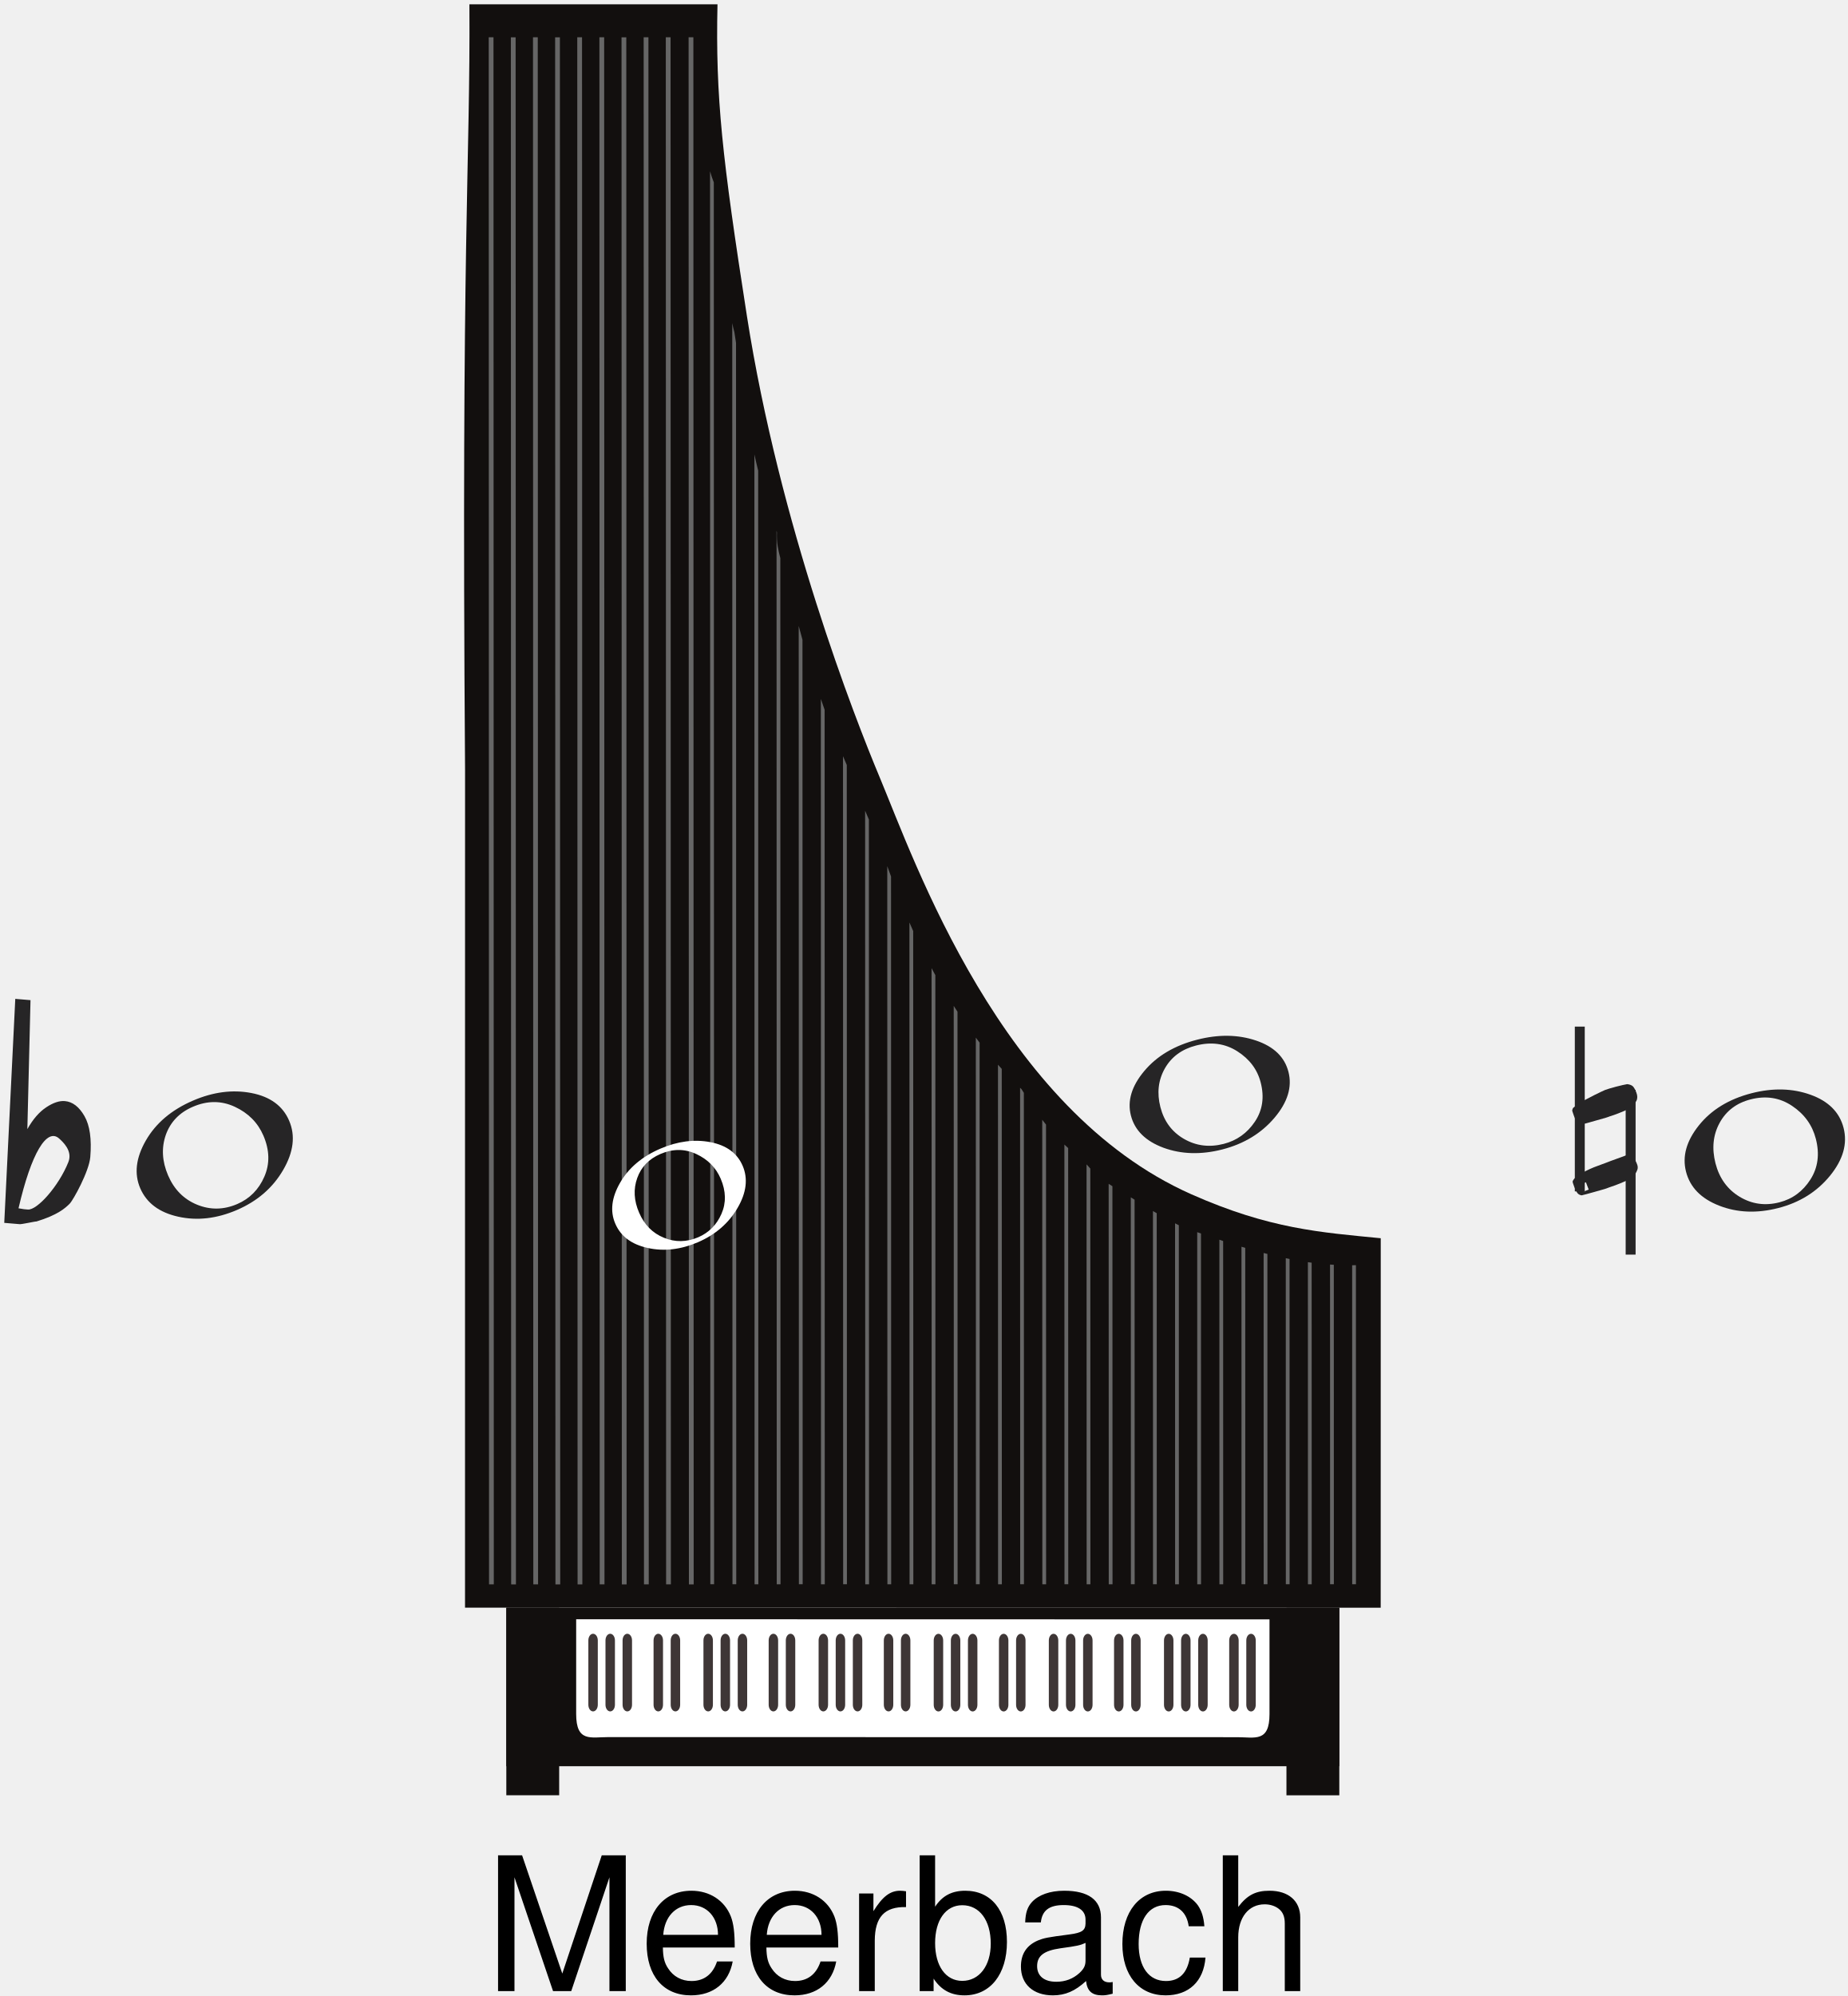
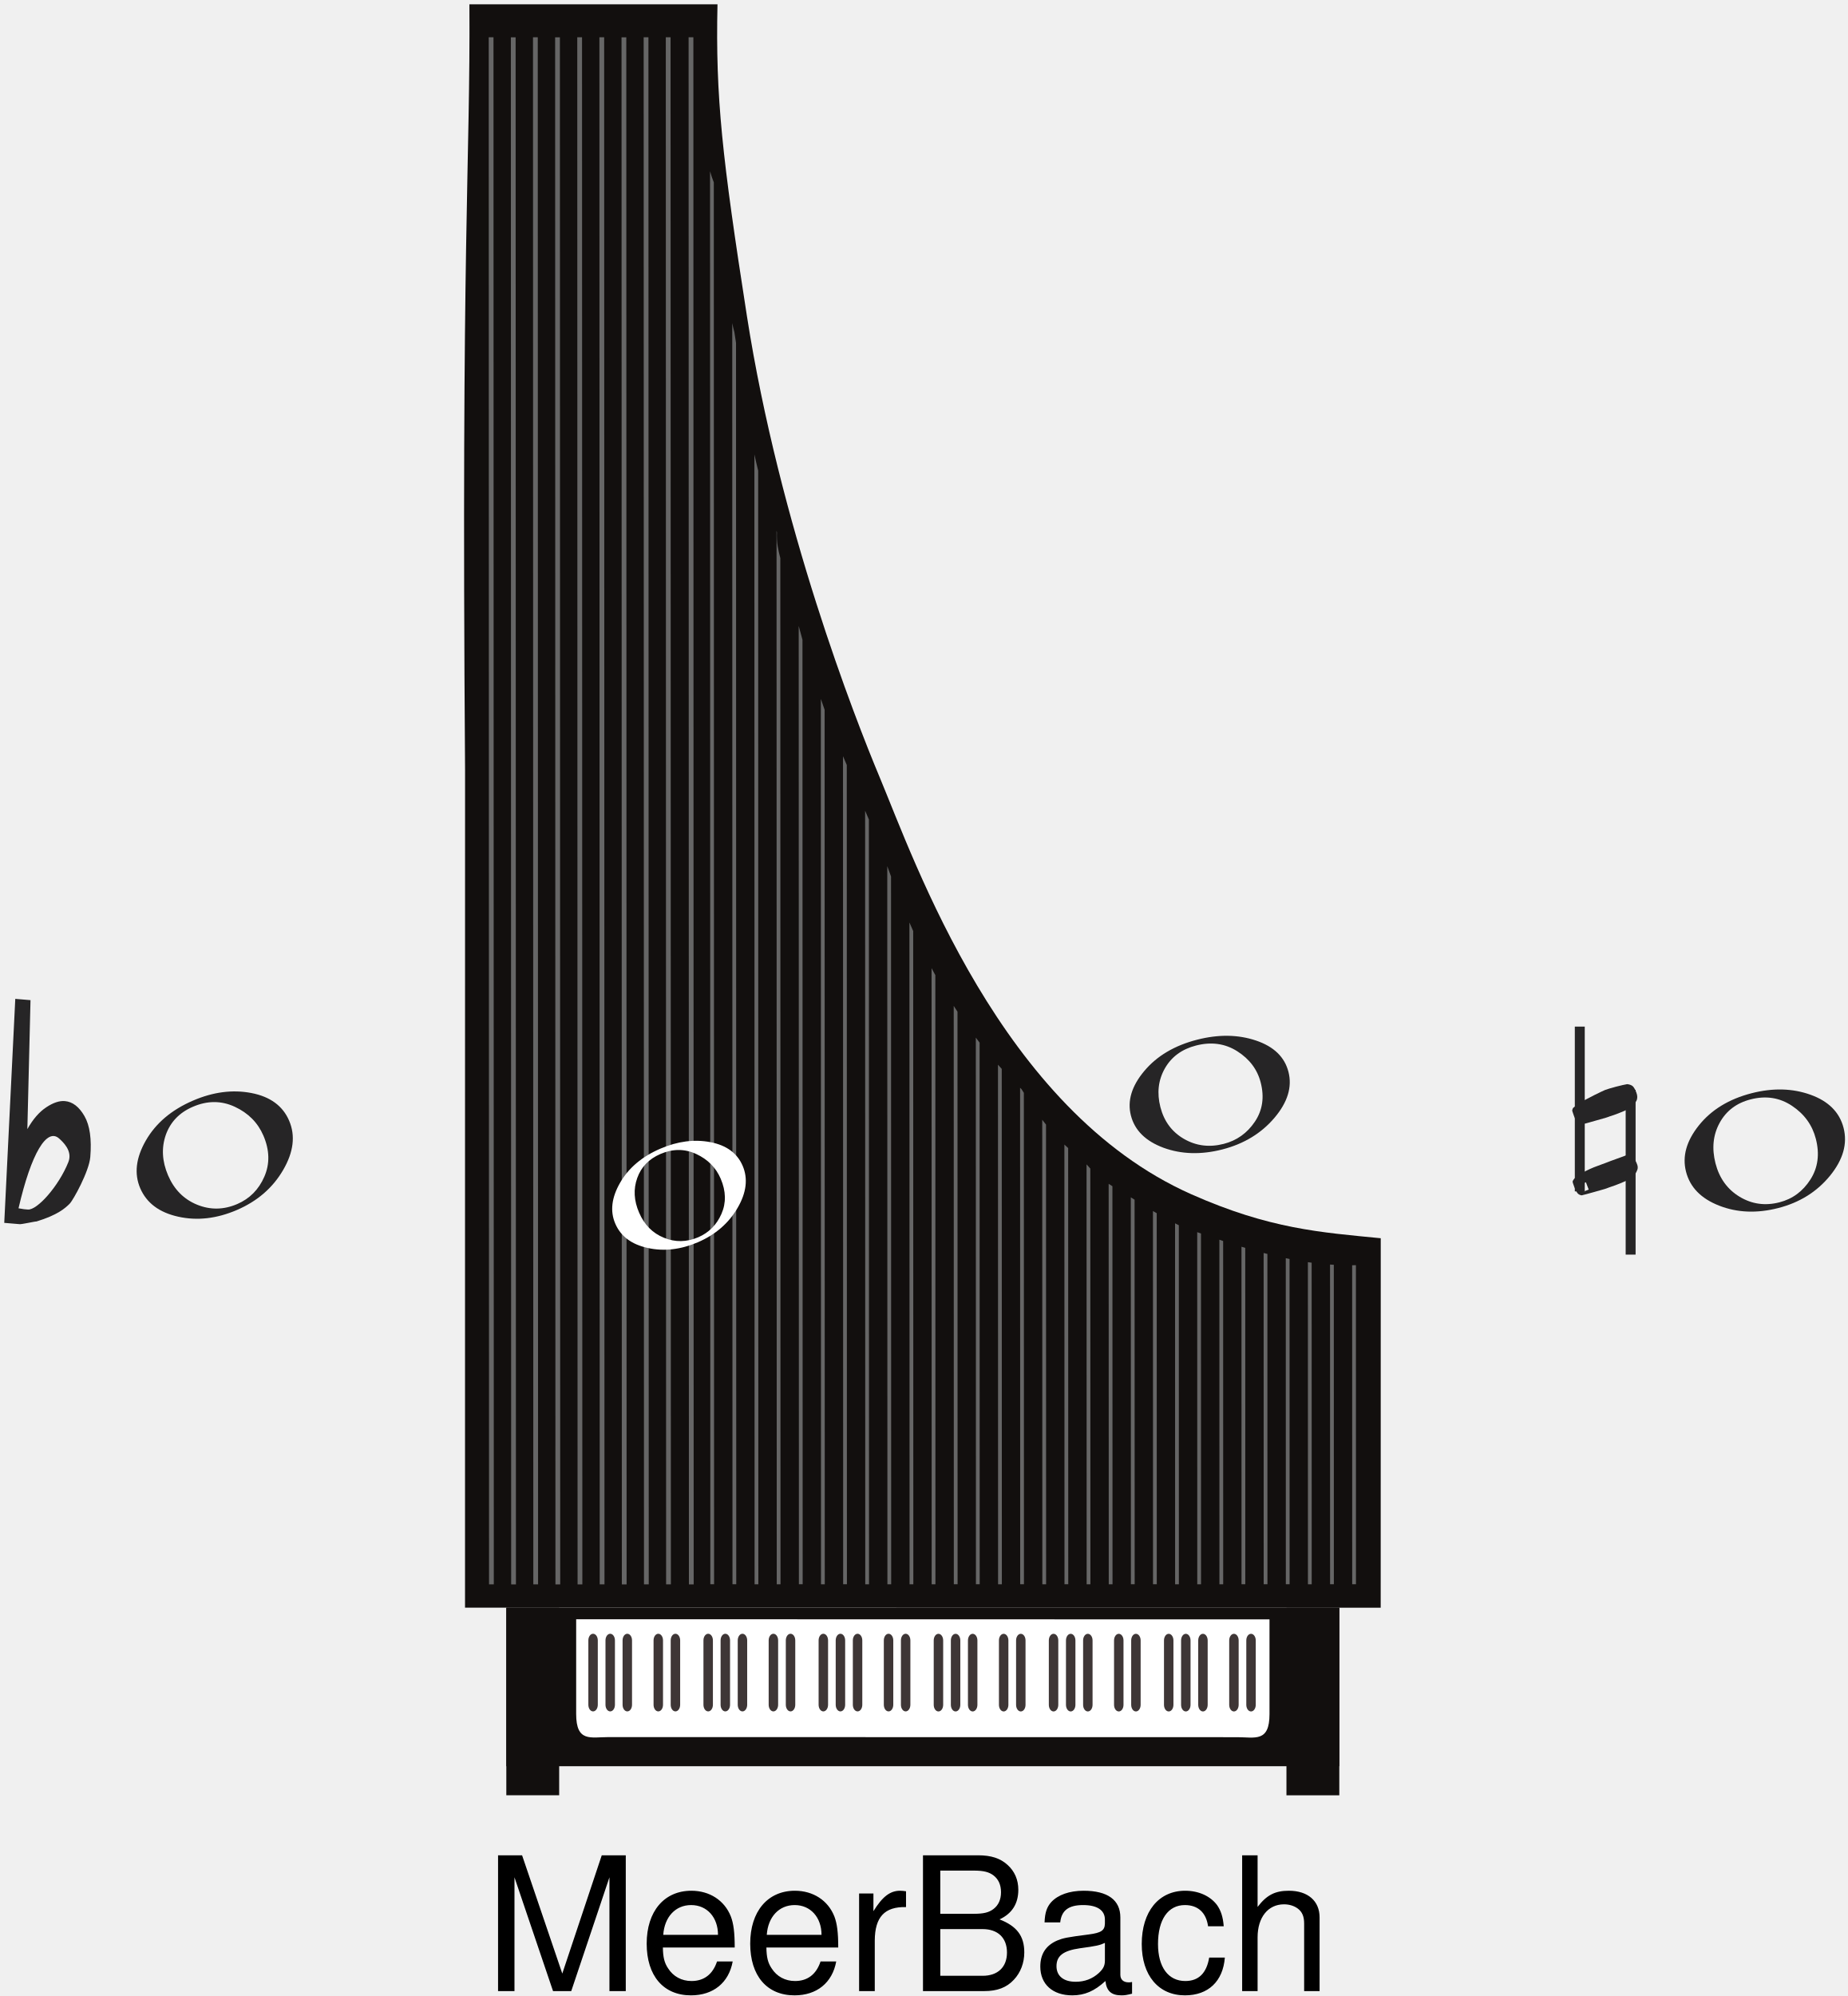
<svg xmlns="http://www.w3.org/2000/svg" viewBox="0 0 387 418" version="1.1">
  <g id="Page-1" stroke="none" stroke-width="1" fill="none" fill-rule="evenodd">
    <g id="meerbach-logo" transform="translate(-68, -3184)">
      <g id="Group" transform="translate(0, 3184)">
        <g transform="translate(165, 0)" fill-rule="nonzero">
          <g>
            <rect id="Rectangle" fill="#120F0E" x="172.45" y="336.69" width="11.07" height="39.28" />
            <g>
              <rect id="Rectangle" fill="#120F0E" x="9.05" y="336.68" width="174.47" height="33.2" />
              <rect id="Rectangle" fill="#120F0E" x="9.05" y="336.68" width="11.07" height="39.28" />
              <path d="M152.52,250.1 C112.59,232.38 94.65,180.46 87.21,162.68 C82.04,150.34 66.29,110.05 59.44,66.16 C54.26,32.91 52.85,20.46 53.28,0.9 L1.32,0.9 C1.52,34.76 -0.42,49.04 0.41,161.29 L0.4,245.47 L0.4,291.07 L0.4,336.67 L192.19,336.69 C192.19,336.69 192.2,268.71 192.2,259.31 C179.67,258.08 168.95,257.39 152.52,250.1 Z" id="Path" fill="#120F0E" />
              <path d="M23.68,339.1 L23.68,348.04 L23.68,358.93 C23.68,364.91 26.72,363.78 30.46,363.78 L96.29,363.79 L162.12,363.8 C165.86,363.8 168.9,364.93 168.9,358.96 L168.9,348.07 L168.9,339.13 L23.68,339.1 Z" id="Path" fill="#FFFFFF" />
              <g transform="translate(26, 342)" fill="#3E3636" id="Path">
                <path d="M2.21,15.01 C2.21,15.78 1.77,16.4 1.22,16.4 L1.22,16.4 C0.67,16.4 0.23,15.78 0.23,15.01 L0.23,1.53 C0.23,0.76 0.67,0.14 1.22,0.14 L1.22,0.14 C1.77,0.14 2.21,0.76 2.21,1.53 L2.21,15.01 Z" />
                <path d="M5.8,15.01 C5.8,15.78 5.36,16.4 4.81,16.4 L4.81,16.4 C4.26,16.4 3.82,15.78 3.82,15.01 L3.82,1.53 C3.82,0.76 4.26,0.14 4.81,0.14 L4.81,0.14 C5.36,0.14 5.8,0.76 5.8,1.53 L5.8,15.01 Z" />
                <path d="M9.38,15.01 C9.38,15.78 8.94,16.4 8.39,16.4 L8.39,16.4 C7.84,16.4 7.4,15.78 7.4,15.01 L7.4,1.53 C7.4,0.76 7.84,0.14 8.39,0.14 L8.39,0.14 C8.94,0.14 9.38,0.76 9.38,1.53 L9.38,15.01 Z" />
                <path d="M15.87,15.01 C15.87,15.78 15.43,16.4 14.88,16.4 L14.88,16.4 C14.33,16.4 13.89,15.78 13.89,15.01 L13.89,1.53 C13.89,0.76 14.33,0.14 14.88,0.14 L14.88,0.14 C15.43,0.14 15.87,0.76 15.87,1.53 L15.87,15.01 Z" />
                <path d="M19.46,15.01 C19.46,15.78 19.02,16.4 18.47,16.4 L18.47,16.4 C17.92,16.4 17.48,15.78 17.48,15.01 L17.48,1.53 C17.48,0.76 17.92,0.14 18.47,0.14 L18.47,0.14 C19.02,0.14 19.46,0.76 19.46,1.53 L19.46,15.01 Z" />
                <path d="M26.32,15.01 C26.32,15.78 25.88,16.4 25.33,16.4 L25.33,16.4 C24.78,16.4 24.34,15.78 24.34,15.01 L24.34,1.53 C24.34,0.76 24.78,0.14 25.33,0.14 L25.33,0.14 C25.88,0.14 26.32,0.76 26.32,1.53 L26.32,15.01 Z" />
                <path d="M29.91,15.01 C29.91,15.78 29.47,16.4 28.92,16.4 L28.92,16.4 C28.37,16.4 27.93,15.78 27.93,15.01 L27.93,1.53 C27.93,0.76 28.37,0.14 28.92,0.14 L28.92,0.14 C29.47,0.14 29.91,0.76 29.91,1.53 L29.91,15.01 Z" />
                <path d="M33.5,15.01 C33.5,15.78 33.06,16.4 32.51,16.4 L32.51,16.4 C31.96,16.4 31.52,15.78 31.52,15.01 L31.52,1.53 C31.52,0.76 31.96,0.14 32.51,0.14 L32.51,0.14 C33.06,0.14 33.5,0.76 33.5,1.53 L33.5,15.01 Z" />
                <path d="M39.98,15.01 C39.98,15.78 39.54,16.4 38.99,16.4 L38.99,16.4 C38.44,16.4 38,15.78 38,15.01 L38,1.53 C38,0.76 38.44,0.14 38.99,0.14 L38.99,0.14 C39.54,0.14 39.98,0.76 39.98,1.53 L39.98,15.01 Z" />
                <path d="M43.57,15.01 C43.57,15.78 43.13,16.4 42.58,16.4 L42.58,16.4 C42.03,16.4 41.59,15.78 41.59,15.01 L41.59,1.53 C41.59,0.76 42.03,0.14 42.58,0.14 L42.58,0.14 C43.13,0.14 43.57,0.76 43.57,1.53 L43.57,15.01 Z" />
                <path d="M50.44,15.01 C50.44,15.78 50,16.4 49.45,16.4 L49.45,16.4 C48.9,16.4 48.46,15.78 48.46,15.01 L48.46,1.53 C48.46,0.76 48.9,0.14 49.45,0.14 L49.45,0.14 C50,0.14 50.44,0.76 50.44,1.53 L50.44,15.01 Z" />
                <path d="M54.02,15.01 C54.02,15.78 53.58,16.4 53.03,16.4 L53.03,16.4 C52.48,16.4 52.04,15.78 52.04,15.01 L52.04,1.53 C52.04,0.76 52.48,0.14 53.03,0.14 L53.03,0.14 C53.58,0.14 54.02,0.76 54.02,1.53 L54.02,15.01 Z" />
                <path d="M57.61,15.01 C57.61,15.78 57.17,16.4 56.62,16.4 L56.62,16.4 C56.07,16.4 55.63,15.78 55.63,15.01 L55.63,1.53 C55.63,0.76 56.07,0.14 56.62,0.14 L56.62,0.14 C57.17,0.14 57.61,0.76 57.61,1.53 L57.61,15.01 Z" />
                <path d="M64.1,15.01 C64.1,15.78 63.66,16.4 63.11,16.4 L63.11,16.4 C62.56,16.4 62.12,15.78 62.12,15.01 L62.12,1.53 C62.12,0.76 62.56,0.14 63.11,0.14 L63.11,0.14 C63.66,0.14 64.1,0.76 64.1,1.53 L64.1,15.01 Z" />
                <path d="M67.68,15.01 C67.68,15.78 67.24,16.4 66.69,16.4 L66.69,16.4 C66.14,16.4 65.7,15.78 65.7,15.01 L65.7,1.53 C65.7,0.76 66.14,0.14 66.69,0.14 L66.69,0.14 C67.24,0.14 67.68,0.76 67.68,1.53 L67.68,15.01 Z" />
                <path d="M74.55,15.02 C74.55,15.79 74.11,16.41 73.56,16.41 L73.56,16.41 C73.01,16.41 72.57,15.79 72.57,15.02 L72.57,1.54 C72.57,0.77 73.01,0.15 73.56,0.15 L73.56,0.15 C74.11,0.15 74.55,0.77 74.55,1.54 L74.55,15.02 Z" />
                <path d="M78.14,15.02 C78.14,15.79 77.7,16.41 77.15,16.41 L77.15,16.41 C76.6,16.41 76.16,15.79 76.16,15.02 L76.16,1.54 C76.16,0.77 76.6,0.15 77.15,0.15 L77.15,0.15 C77.7,0.15 78.14,0.77 78.14,1.54 L78.14,15.02 Z" />
                <path d="M81.72,15.02 C81.72,15.79 81.28,16.41 80.73,16.41 L80.73,16.41 C80.18,16.41 79.74,15.79 79.74,15.02 L79.74,1.54 C79.74,0.77 80.18,0.15 80.73,0.15 L80.73,0.15 C81.28,0.15 81.72,0.77 81.72,1.54 L81.72,15.02 Z" />
                <path d="M88.21,15.02 C88.21,15.79 87.77,16.41 87.22,16.41 L87.22,16.41 C86.67,16.41 86.23,15.79 86.23,15.02 L86.23,1.54 C86.23,0.77 86.67,0.15 87.22,0.15 L87.22,0.15 C87.77,0.15 88.21,0.77 88.21,1.54 L88.21,15.02 Z" />
                <path d="M91.8,15.02 C91.8,15.79 91.36,16.41 90.81,16.41 L90.81,16.41 C90.26,16.41 89.82,15.79 89.82,15.02 L89.82,1.54 C89.82,0.77 90.26,0.15 90.81,0.15 L90.81,0.15 C91.36,0.15 91.8,0.77 91.8,1.54 L91.8,15.02 Z" />
                <path d="M98.66,15.02 C98.66,15.79 98.22,16.41 97.67,16.41 L97.67,16.41 C97.12,16.41 96.68,15.79 96.68,15.02 L96.68,1.54 C96.68,0.77 97.12,0.15 97.67,0.15 L97.67,0.15 C98.22,0.15 98.66,0.77 98.66,1.54 L98.66,15.02 Z" />
                <path d="M102.25,15.02 C102.25,15.79 101.81,16.41 101.26,16.41 L101.26,16.41 C100.71,16.41 100.27,15.79 100.27,15.02 L100.27,1.54 C100.27,0.77 100.71,0.15 101.26,0.15 L101.26,0.15 C101.81,0.15 102.25,0.77 102.25,1.54 L102.25,15.02 Z" />
                <path d="M105.84,15.02 C105.84,15.79 105.4,16.41 104.85,16.41 L104.85,16.41 C104.3,16.41 103.86,15.79 103.86,15.02 L103.86,1.54 C103.86,0.77 104.3,0.15 104.85,0.15 L104.85,0.15 C105.4,0.15 105.84,0.77 105.84,1.54 L105.84,15.02 Z" />
                <path d="M112.32,15.02 C112.32,15.79 111.88,16.41 111.33,16.41 L111.33,16.41 C110.78,16.41 110.34,15.79 110.34,15.02 L110.34,1.54 C110.34,0.77 110.78,0.15 111.33,0.15 L111.33,0.15 C111.88,0.15 112.32,0.77 112.32,1.54 L112.32,15.02 Z" />
                <path d="M115.91,15.02 C115.91,15.79 115.47,16.41 114.92,16.41 L114.92,16.41 C114.37,16.41 113.93,15.79 113.93,15.02 L113.93,1.54 C113.93,0.77 114.37,0.15 114.92,0.15 L114.92,0.15 C115.47,0.15 115.91,0.77 115.91,1.54 L115.91,15.02 Z" />
                <path d="M122.78,15.02 C122.78,15.79 122.34,16.41 121.79,16.41 L121.79,16.41 C121.24,16.41 120.8,15.79 120.8,15.02 L120.8,1.54 C120.8,0.77 121.24,0.15 121.79,0.15 L121.79,0.15 C122.34,0.15 122.78,0.77 122.78,1.54 L122.78,15.02 Z" />
                <path d="M126.36,15.02 C126.36,15.79 125.92,16.41 125.37,16.41 L125.37,16.41 C124.82,16.41 124.38,15.79 124.38,15.02 L124.38,1.54 C124.38,0.77 124.82,0.15 125.37,0.15 L125.37,0.15 C125.92,0.15 126.36,0.77 126.36,1.54 L126.36,15.02 Z" />
                <path d="M129.95,15.02 C129.95,15.79 129.51,16.41 128.96,16.41 L128.96,16.41 C128.41,16.41 127.97,15.79 127.97,15.02 L127.97,1.54 C127.97,0.77 128.41,0.15 128.96,0.15 L128.96,0.15 C129.51,0.15 129.95,0.77 129.95,1.54 L129.95,15.02 Z" />
                <path d="M136.44,15.02 C136.44,15.79 136,16.41 135.45,16.41 L135.45,16.41 C134.9,16.41 134.46,15.79 134.46,15.02 L134.46,1.54 C134.46,0.77 134.9,0.15 135.45,0.15 L135.45,0.15 C136,0.15 136.44,0.77 136.44,1.54 L136.44,15.02 Z" />
                <path d="M140.02,15.02 C140.02,15.79 139.58,16.41 139.03,16.41 L139.03,16.41 C138.48,16.41 138.04,15.79 138.04,15.02 L138.04,1.54 C138.04,0.77 138.48,0.15 139.03,0.15 L139.03,0.15 C139.58,0.15 140.02,0.77 140.02,1.54 L140.02,15.02 Z" />
              </g>
            </g>
          </g>
          <g transform="translate(5, 7)" fill="#666666">
            <rect id="Rectangle" transform="translate(0.79233, 162.7985) rotate(-90.01162) translate(-0.79233, -162.7985) " x="-161.203" y="162.403" width="323.99" height="1" />
            <rect id="Rectangle" transform="translate(5.428191, 162.8045) rotate(-90.01162) translate(-5.428191, -162.8045) " x="-156.567" y="162.409" width="323.99" height="1" />
            <rect id="Rectangle" transform="translate(10.06445, 162.8007) rotate(-90.01162) translate(-10.06445, -162.8007) " x="-151.931" y="162.406" width="323.99" height="1" />
            <rect id="Rectangle" transform="translate(14.70021, 162.8067) rotate(-90.01162) translate(-14.70021, -162.8067) " x="-147.295" y="162.412" width="323.99" height="1" />
            <rect id="Rectangle" transform="translate(19.33647, 162.8027) rotate(-90.01162) translate(-19.33647, -162.8027) " x="-142.659" y="162.408" width="323.99" height="1" />
            <rect id="Rectangle" transform="translate(23.97273, 162.7989) rotate(-90.01162) translate(-23.97273, -162.7989) " x="-138.022" y="162.404" width="323.99" height="1" />
            <rect id="Rectangle" transform="translate(28.60849, 162.8049) rotate(-90.01162) translate(-28.60849, -162.8049) " x="-133.387" y="162.41" width="323.99" height="1" />
            <rect id="Rectangle" transform="translate(33.24475, 162.8011) rotate(-90.01162) translate(-33.24475, -162.8011) " x="-128.75" y="162.406" width="323.99" height="1" />
            <rect id="Rectangle" transform="translate(37.88051, 162.7971) rotate(-90.01162) translate(-37.88051, -162.7971) " x="-124.114" y="162.402" width="323.99" height="1" />
            <path d="M46.72,28.87 L46.78,324.77 L47.57,324.77 L47.51,31.2 C47.21,30.44 46.95,29.66 46.72,28.87 Z" id="Path" />
            <path d="M51.82,62.58 C51.64,61.95 51.5,61.31 51.37,60.66 L51.42,324.77 L52.21,324.77 L52.16,64.79 C52.04,64.06 51.93,63.32 51.82,62.58 Z" id="Path" />
            <path d="M56.01,88.17 L56.05,324.78 L56.84,324.78 L56.8,91.56 C56.53,90.45 56.26,89.32 56.01,88.17 Z" id="Path" />
            <path d="M60.89,107.39 C60.73,106.45 60.69,105.47 60.73,104.48 C60.7,104.38 60.67,104.27 60.65,104.17 L60.69,324.78 L61.48,324.78 L61.44,109.88 C61.22,109.05 61.03,108.22 60.89,107.39 Z" id="Path" />
            <path d="M65.29,124.08 L65.33,324.77 L66.12,324.77 L66.08,126.98 C65.81,126.02 65.54,125.06 65.29,124.08 Z" id="Path" />
            <path d="M69.93,139.37 L69.96,324.78 L70.75,324.78 L70.72,141.64 C70.45,140.89 70.19,140.13 69.93,139.37 Z" id="Path" />
            <path d="M74.57,151.36 L74.6,324.77 L75.39,324.77 L75.36,153.21 C75.09,152.6 74.83,151.98 74.57,151.36 Z" id="Path" />
            <path d="M79.2,162.78 L79.23,324.78 L80.02,324.78 L79.99,164.62 C79.73,164 79.47,163.39 79.2,162.78 Z" id="Path" />
            <path d="M83.84,174.39 L83.87,324.78 L84.66,324.78 L84.63,176.55 C84.37,175.83 84.1,175.11 83.84,174.39 Z" id="Path" />
            <path d="M88.48,186.18 L88.51,324.78 L89.3,324.78 L89.27,187.98 C89,187.37 88.74,186.78 88.48,186.18 Z" id="Path" />
            <path d="M93.12,195.75 L93.14,324.78 L93.93,324.78 L93.91,197.22 C93.64,196.73 93.38,196.24 93.12,195.75 Z" id="Path" />
            <path d="M97.76,203.65 L97.78,324.77 L98.57,324.77 L98.55,204.87 C98.28,204.47 98.02,204.06 97.76,203.65 Z" id="Path" />
            <path d="M102.39,210.3 L102.41,324.77 L103.2,324.77 L103.18,211.35 C102.92,211.01 102.66,210.65 102.39,210.3 Z" id="Path" />
            <path d="M107.03,215.97 L107.05,324.78 L107.84,324.78 L107.82,216.85 C107.56,216.55 107.29,216.26 107.03,215.97 Z" id="Path" />
            <path d="M111.96,221.09 C111.86,220.99 111.76,220.9 111.66,220.8 L111.68,324.77 L112.47,324.77 L112.45,221.86 C112.29,221.61 112.13,221.35 111.96,221.09 Z" id="Path" />
            <path d="M116.3,227.5 L116.32,324.78 L117.11,324.78 L117.09,228.51 C116.83,228.17 116.56,227.83 116.3,227.5 Z" id="Path" />
            <path d="M120.94,232.69 L120.96,324.77 L121.75,324.77 L121.73,233.43 C121.47,233.19 121.2,232.94 120.94,232.69 Z" id="Path" />
            <path d="M125.58,236.84 L125.6,324.78 L126.39,324.78 L126.37,237.72 C126.1,237.43 125.83,237.14 125.58,236.84 Z" id="Path" />
            <path d="M130.21,240.91 L130.23,324.78 L131.02,324.78 L131,241.42 C130.74,241.25 130.47,241.08 130.21,240.91 Z" id="Path" />
            <path d="M134.85,243.74 L134.87,324.77 L135.66,324.77 L135.64,244.24 C135.38,244.08 135.11,243.91 134.85,243.74 Z" id="Path" />
            <path d="M139.49,246.62 L139.5,324.77 L140.29,324.77 L140.28,247.07 C140.01,246.92 139.75,246.77 139.49,246.62 Z" id="Path" />
            <path d="M144.12,249.19 L144.13,324.78 L144.92,324.78 L144.91,249.59 C144.65,249.46 144.38,249.33 144.12,249.19 Z" id="Path" />
            <path d="M148.76,251.04 L148.77,324.78 L149.56,324.78 L149.55,251.32 C149.29,251.22 149.02,251.13 148.76,251.04 Z" id="Path" />
            <path d="M153.4,252.62 L153.41,324.78 L154.2,324.78 L154.19,252.89 C153.92,252.79 153.66,252.71 153.4,252.62 Z" id="Path" />
            <path d="M158.03,254.09 L158.04,324.77 L158.83,324.77 L158.82,254.33 C158.56,254.25 158.3,254.17 158.03,254.09 Z" id="Path" />
            <path d="M162.67,255.4 L162.68,324.77 L163.47,324.77 L163.46,255.6 C163.2,255.54 162.93,255.47 162.67,255.4 Z" id="Path" />
            <path d="M167.31,256.49 L167.32,324.77 L168.11,324.77 L168.1,256.65 C167.83,256.6 167.57,256.55 167.31,256.49 Z" id="Path" />
            <path d="M171.94,257.32 L171.95,324.78 L172.74,324.78 L172.73,257.43 C172.47,257.39 172.21,257.36 171.94,257.32 Z" id="Path" />
            <path d="M176.58,257.82 L176.59,324.77 L177.38,324.77 L177.37,257.87 C177.11,257.86 176.84,257.84 176.58,257.82 Z" id="Path" />
            <path d="M181.21,257.97 L181.22,324.77 L182.01,324.77 L182,257.95 C181.74,257.96 181.48,257.97 181.21,257.97 Z" id="Path" />
            <rect id="Rectangle" transform="translate(42.65594, 162.8022) rotate(-90.01162) translate(-42.65594, -162.8022) " x="-119.339" y="162.407" width="323.99" height="1" />
          </g>
        </g>
        <g transform="translate(68, 209)" fill-rule="nonzero">
          <path d="M5.73,27.46 C6.89,25.39 8.21,23.87 9.67,22.9 C11.13,21.93 12.43,21.49 13.58,21.59 C15.19,21.72 16.56,22.77 17.69,24.73 C18.82,26.69 19.22,29.55 18.91,33.32 C18.66,36.29 15.37,42.29 14.59,43.08 C13.67,44 12.13,45.42 7.64,46.8 C7.45,46.75 4.44,47.44 4.08,47.36 L0.89,47.09 L3.2,0.18 L6.39,0.45 L5.73,27.46 Z M3.88,44.04 L3.88,44.04 C5.35,44.29 4.88,44.22 5.85,44.3 C7.79,44.46 12.32,39.38 14.32,34.36 C15.28,31.96 13.05,30.04 12.4,29.44 C9.83,27.11 6.56,32.43 3.88,44.04 Z" id="Shape" fill="#262526" />
          <path d="M29.37,39.84 C28.07,36.81 28.46,33.48 30.55,29.84 C32.64,26.21 35.93,23.42 40.42,21.49 C44.64,19.67 48.72,19.14 52.66,19.9 C56.59,20.66 59.23,22.59 60.56,25.69 C61.91,28.83 61.49,32.27 59.31,36.01 C57.13,39.76 53.9,42.55 49.63,44.39 C45.41,46.21 41.31,46.68 37.34,45.8 C33.36,44.92 30.71,42.94 29.37,39.84 Z M35.2,37.14 C36.47,40.1 38.5,42.15 41.27,43.28 C44.04,44.41 46.85,44.37 49.69,43.15 C52.29,42.03 54.18,40.13 55.36,37.43 C56.54,34.74 56.48,31.87 55.17,28.82 C54,26.1 52,24.09 49.18,22.78 C46.36,21.47 43.43,21.47 40.4,22.78 C37.58,23.99 35.7,25.95 34.73,28.66 C33.79,31.37 33.94,34.2 35.2,37.14 Z" id="Shape" fill="#262526" />
          <path d="M128.87,47.25 C127.75,44.66 128.09,41.8 129.88,38.69 C131.67,35.58 134.48,33.2 138.32,31.55 C141.93,30 145.42,29.54 148.79,30.19 C152.16,30.84 154.41,32.49 155.55,35.14 C156.7,37.82 156.35,40.77 154.48,43.97 C152.61,47.18 149.85,49.56 146.2,51.14 C142.59,52.69 139.08,53.1 135.69,52.35 C132.28,51.61 130.01,49.91 128.87,47.25 Z M133.86,44.95 C134.95,47.49 136.68,49.24 139.06,50.21 C141.43,51.18 143.83,51.14 146.26,50.1 C148.48,49.14 150.1,47.51 151.11,45.21 C152.12,42.91 152.07,40.45 150.95,37.84 C149.95,35.51 148.24,33.79 145.83,32.67 C143.42,31.55 140.91,31.55 138.32,32.67 C135.91,33.71 134.3,35.38 133.47,37.7 C132.64,40.01 132.77,42.43 133.86,44.95 Z" id="Shape" fill="#FFFFFF" />
          <path d="M236.87,24.61 C236.09,21.56 237.02,18.45 239.67,15.29 C242.32,12.13 246.02,9.94 250.75,8.73 C255.2,7.59 259.3,7.64 263.05,8.9 C266.8,10.16 269.07,12.35 269.87,15.47 C270.68,18.63 269.7,21.83 266.94,25.09 C264.18,28.34 260.54,30.55 256.04,31.71 C251.59,32.85 247.48,32.74 243.72,31.37 C239.96,29.98 237.67,27.73 236.87,24.61 Z M243.05,22.86 C243.82,25.84 245.47,28.06 248.01,29.52 C250.55,30.98 253.32,31.32 256.31,30.55 C259.05,29.85 261.22,28.3 262.83,25.91 C264.44,23.52 264.85,20.79 264.06,17.71 C263.36,14.97 261.72,12.79 259.16,11.16 C256.6,9.53 253.72,9.13 250.52,9.95 C247.55,10.71 245.37,12.31 243.98,14.75 C242.6,17.19 242.29,19.89 243.05,22.86 Z" id="Shape" fill="#262526" />
          <path d="M353.14,36.37 C352.32,33.17 353.22,29.94 355.84,26.67 C358.46,23.4 362.14,21.16 366.88,19.94 C371.33,18.8 375.44,18.9 379.22,20.26 C382.99,21.61 385.3,23.93 386.14,27.2 C386.99,30.51 386.05,33.84 383.31,37.21 C380.57,40.57 376.95,42.84 372.45,43.99 C368,45.13 363.88,44.97 360.09,43.49 C356.29,42.01 353.98,39.64 353.14,36.37 Z M359.31,34.61 C360.11,37.73 361.8,40.07 364.36,41.62 C366.93,43.17 369.71,43.56 372.7,42.79 C375.44,42.09 377.6,40.5 379.19,38.02 C380.78,35.54 381.16,32.69 380.33,29.48 C379.59,26.61 377.93,24.31 375.35,22.59 C372.77,20.86 369.87,20.41 366.68,21.23 C363.71,21.99 361.54,23.64 360.17,26.17 C358.8,28.68 358.52,31.5 359.31,34.61 Z" id="Shape" fill="#262526" />
          <g transform="translate(329, 5)" fill="#262526">
            <rect id="Rectangle" x="0.85" y="0.99" width="2.08" height="34.51" />
            <rect id="Rectangle" x="11.5" y="14.23" width="2.08" height="34.51" />
            <path d="M1.29,35.7 C1.08,35.35 0.89,34.96 0.72,34.52 C0.66,34.36 0.58,34.15 0.5,33.9 C0.41,33.65 0.38,33.5 0.39,33.46 C0.39,33.39 0.44,33.26 0.56,33.08 C0.68,32.9 0.79,32.77 0.88,32.7 C1.39,32.28 1.9,31.92 2.42,31.62 C2.93,31.33 3.46,31.06 3.99,30.82 C4.52,30.58 5.07,30.35 5.65,30.15 C6.22,29.95 6.83,29.73 7.46,29.48 C7.61,29.42 7.9,29.31 8.31,29.15 C8.75,28.98 9.2,28.81 9.68,28.65 C10.16,28.49 10.6,28.32 11.01,28.17 C11.42,28.01 11.72,27.9 11.89,27.83 C12.36,27.76 12.77,27.94 13.09,28.36 C13.42,28.78 13.69,29.27 13.9,29.84 C14.05,30.24 14.07,30.61 13.95,30.96 C13.83,31.31 13.66,31.63 13.42,31.93 C13.18,32.23 12.93,32.49 12.65,32.71 C12.37,32.93 12.15,33.08 11.97,33.14 C11.95,33.15 11.85,33.19 11.68,33.25 C11.53,33.31 11.34,33.39 11.12,33.49 C10.9,33.6 10.67,33.69 10.43,33.79 C10.21,33.87 10.04,33.94 9.91,33.99 C9.78,34.04 9.58,34.12 9.32,34.22 C9.08,34.31 8.83,34.4 8.57,34.48 C8.31,34.56 8.09,34.64 7.89,34.72 C7.69,34.8 7.58,34.84 7.56,34.85 C7.36,34.93 7.02,35.03 6.52,35.17 C6.02,35.31 5.49,35.45 4.93,35.62 C4.37,35.78 3.84,35.93 3.34,36.06 C2.84,36.2 2.49,36.29 2.28,36.33 C1.83,36.26 1.5,36.06 1.29,35.7 Z M1.25,20.96 C1.06,20.63 0.88,20.24 0.7,19.78 C0.65,19.65 0.57,19.44 0.48,19.15 C0.38,18.87 0.33,18.71 0.32,18.67 C0.29,18.6 0.3,18.5 0.35,18.35 C0.39,18.2 0.43,18.1 0.46,18.05 C0.51,17.99 0.62,17.9 0.79,17.78 C0.96,17.66 1.13,17.52 1.33,17.37 C1.52,17.22 1.71,17.08 1.88,16.96 C2.06,16.84 2.2,16.75 2.31,16.71 C2.56,16.58 2.93,16.38 3.43,16.11 C3.93,15.84 4.44,15.58 4.96,15.32 C5.49,15.06 5.97,14.83 6.4,14.62 C6.83,14.42 7.1,14.29 7.21,14.25 C7.36,14.19 7.66,14.1 8.1,13.96 C8.54,13.83 9,13.7 9.49,13.57 C9.98,13.44 10.44,13.33 10.88,13.23 C11.32,13.13 11.63,13.07 11.82,13.04 C12.34,13.1 12.73,13.25 12.98,13.47 C13.23,13.7 13.48,14.14 13.74,14.8 C13.99,15.46 14,16.04 13.75,16.53 C13.5,17.02 13.15,17.44 12.7,17.79 C12.24,18.13 11.75,18.42 11.23,18.64 C10.7,18.86 10.3,19.03 10.01,19.14 C9.88,19.19 9.69,19.26 9.46,19.35 C9.24,19.43 9.02,19.51 8.78,19.58 C8.54,19.65 8.33,19.73 8.13,19.8 C7.96,19.87 7.86,19.9 7.84,19.91 C7.64,19.99 7.27,20.1 6.73,20.25 C6.19,20.4 5.62,20.56 5.04,20.73 C4.45,20.9 3.89,21.06 3.35,21.21 C2.81,21.36 2.43,21.46 2.22,21.5 C1.76,21.47 1.44,21.28 1.25,20.96 Z M2.75,35.51 L3.76,35.12 L3.17,33.59 L2.16,33.98 L2.75,35.51 Z" id="Shape" />
          </g>
        </g>
-         <text id="Meerbach" fill="#000000" font-family="Helvetica" font-size="39" font-weight="normal">
-           <tspan x="169.397" y="416.975">Meerbach</tspan>
+         <text id="MeerBach" fill="#000000" font-family="Helvetica" font-size="39" font-weight="normal">
+           <tspan x="169.397" y="416.975">MeerBach</tspan>
        </text>
      </g>
    </g>
  </g>
</svg>
